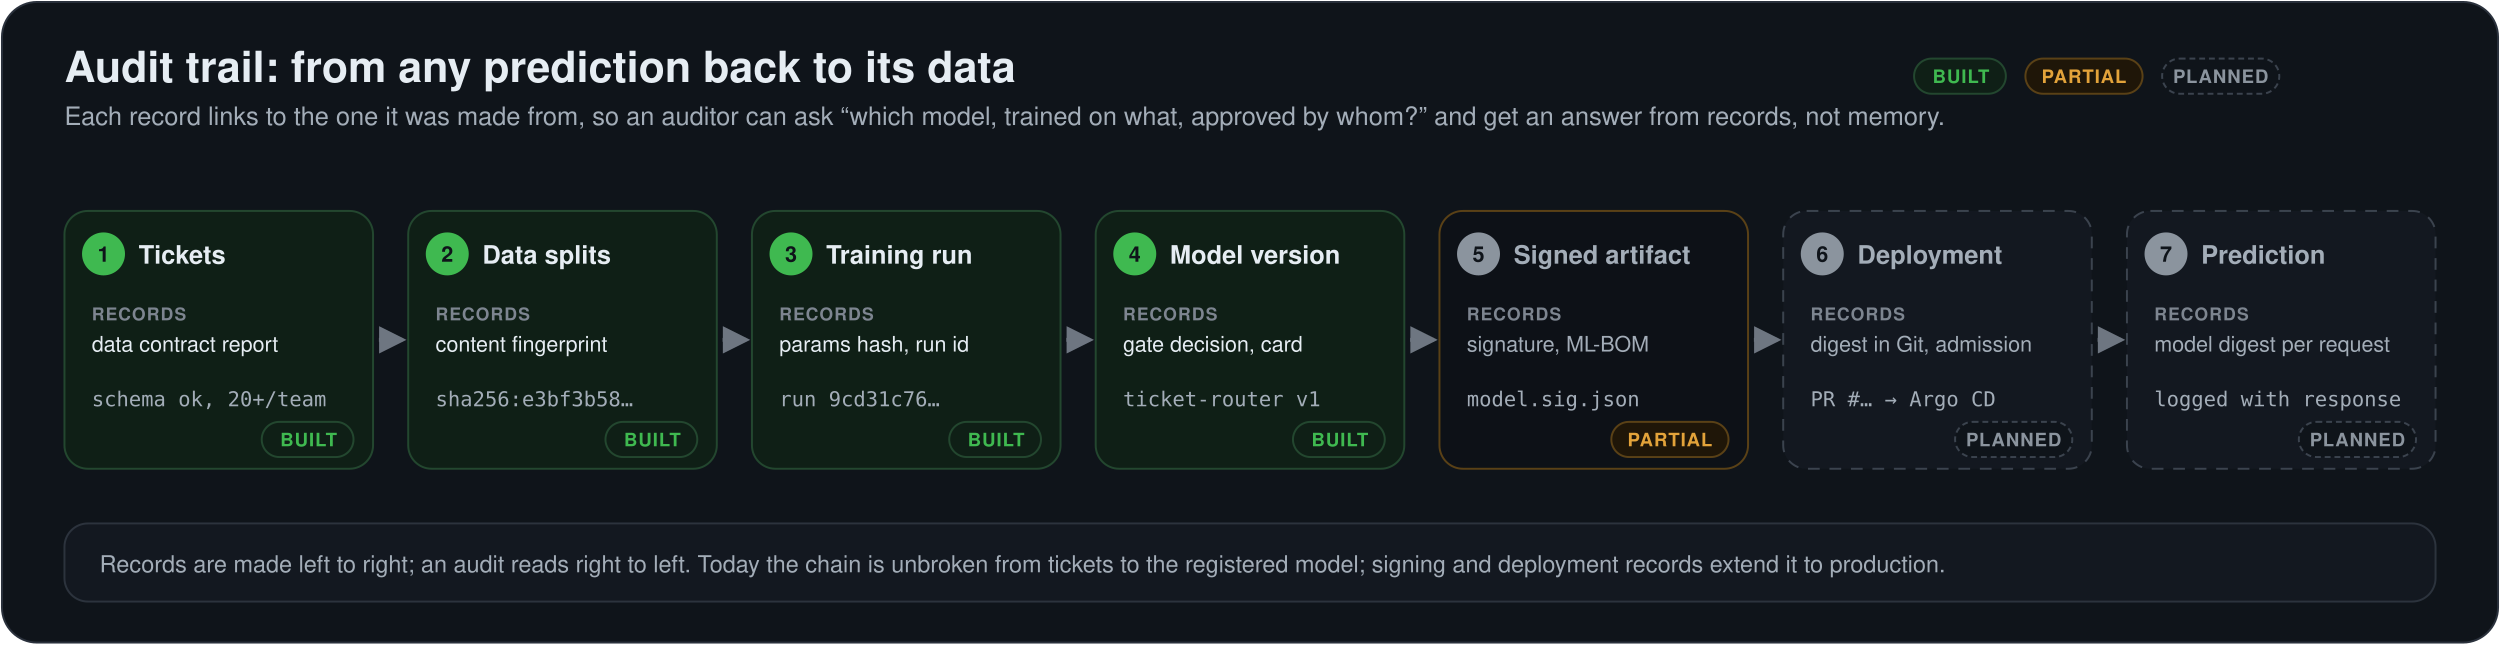
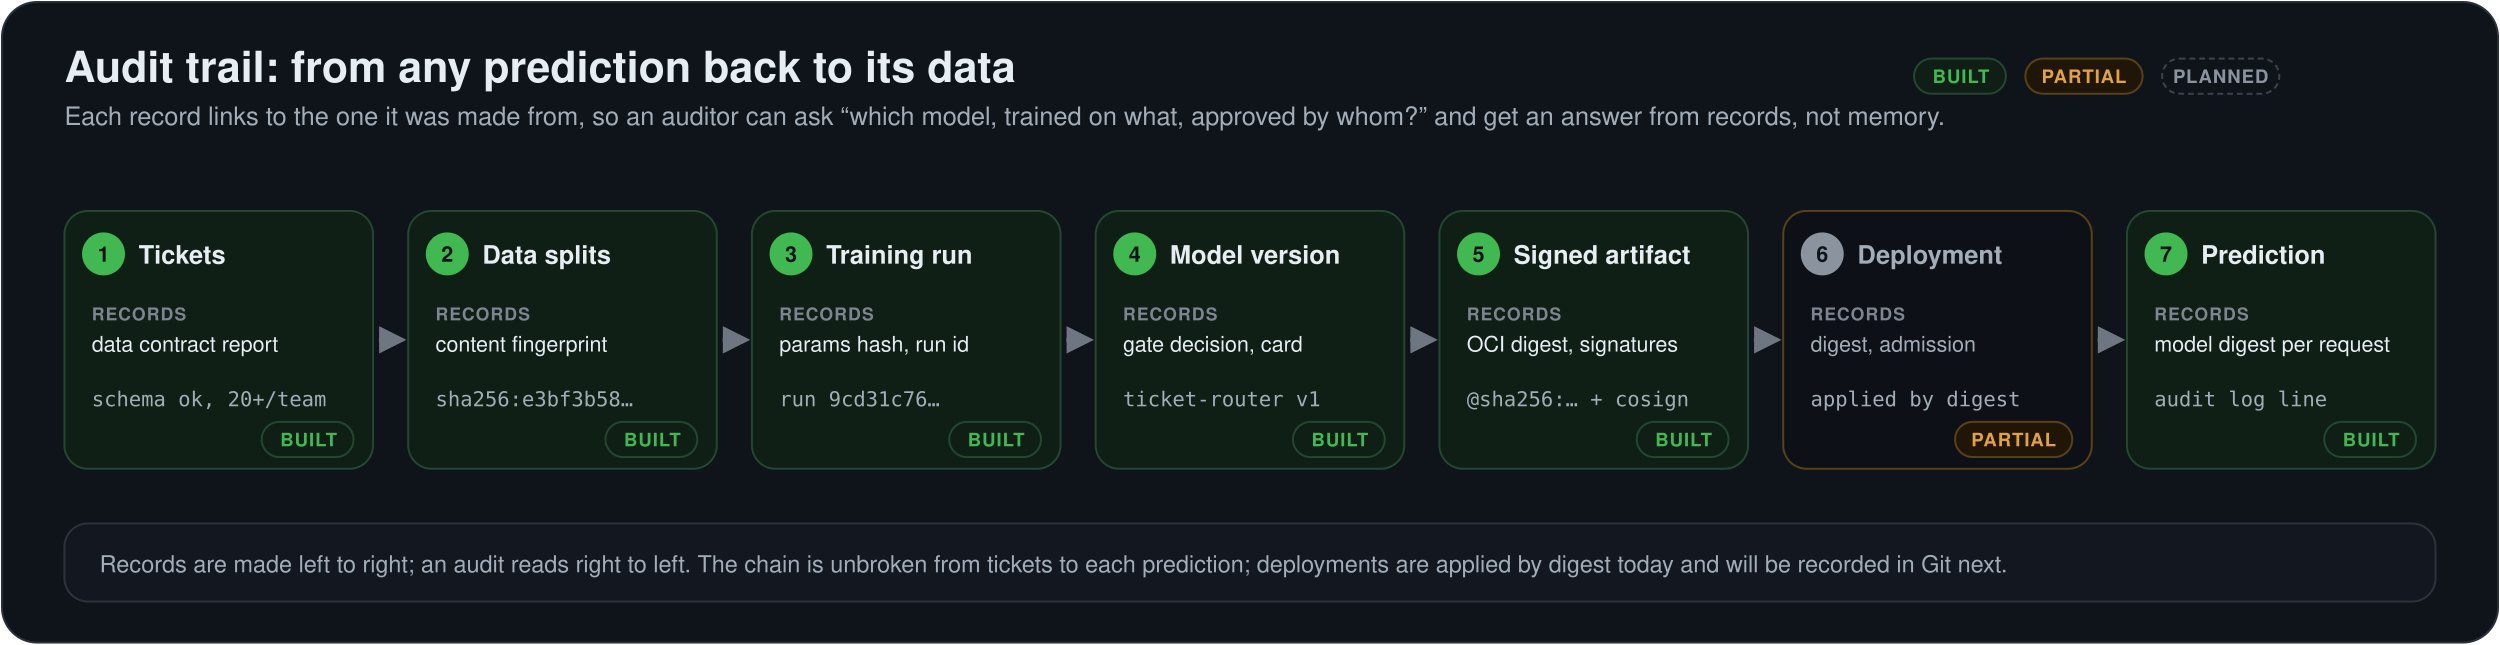
<svg xmlns="http://www.w3.org/2000/svg" width="1280" height="330" viewBox="0 0 1280 330" role="img" aria-labelledby="title desc" font-family="-apple-system, BlinkMacSystemFont, 'Segoe UI', Helvetica, Arial, sans-serif">
  <defs>
    <marker id="arrow" viewBox="0 0 10 10" refX="8.5" refY="5" markerWidth="7" markerHeight="7" orient="auto-start-reverse">
      <path d="M0 0 L10 5 L0 10 z" fill="#6e7681" />
    </marker>
  </defs>
  <rect x="1" y="1" width="1278" height="328" rx="18" fill="#0f141a" stroke="#2a313c" />
  <text x="33" y="42" font-size="22" font-weight="700" fill="#e6edf3" text-anchor="start">Audit trail: from any prediction back to its data</text>
  <text x="33" y="64" font-size="13" font-weight="400" fill="#a3adb8" text-anchor="start">Each record links to the one it was made from, so an auditor can ask “which model, trained on what, approved by whom?” and get an answer from records, not memory.</text>
  <rect x="980" y="30" width="47" height="18" rx="9" fill="#0f1f16" stroke="#23472f" />
  <text x="1004" y="42.5" font-size="9.5" font-weight="700" fill="#3fb950" text-anchor="middle" letter-spacing="0.5">BUILT</text>
  <rect x="1037" y="30" width="60" height="18" rx="9" fill="#1f1608" stroke="#5a4116" />
  <text x="1067" y="42.5" font-size="9.5" font-weight="700" fill="#e3a33a" text-anchor="middle" letter-spacing="0.5">PARTIAL</text>
  <rect x="1107" y="30" width="60" height="18" rx="9" fill="#0f141a" stroke="#3b434e" stroke-dasharray="3 2" />
  <text x="1137" y="42.5" font-size="9.5" font-weight="700" fill="#8b949e" text-anchor="middle" letter-spacing="0.5">PLANNED</text>
  <rect x="33.0" y="108" width="158.0" height="132" rx="12" fill="#0f1f16" stroke="#23472f" />
  <circle cx="53.0" cy="130" r="11" fill="#3fb950" />
  <text x="53" y="134" font-size="11" font-weight="700" fill="#0f141a" text-anchor="middle">1</text>
  <text x="71" y="135" font-size="13" font-weight="700" fill="#e6edf3" text-anchor="start">Tickets</text>
  <text x="47" y="164" font-size="9" font-weight="700" fill="#7d8590" text-anchor="start" letter-spacing="0.6">RECORDS</text>
  <text x="47" y="180" font-size="11" font-weight="500" fill="#e6edf3" text-anchor="start">data contract report</text>
  <text x="47" y="208" font-size="10.5" font-family="SFMono-Regular, Menlo, Consolas, monospace" fill="#a3adb8">schema ok, 20+/team</text>
  <rect x="134" y="216" width="47" height="18" rx="9" fill="#0f1f16" stroke="#23472f" />
  <text x="158" y="228.5" font-size="9.5" font-weight="700" fill="#3fb950" text-anchor="middle" letter-spacing="0.5">BUILT</text>
  <rect x="209.0" y="108" width="158.0" height="132" rx="12" fill="#0f1f16" stroke="#23472f" />
  <circle cx="229.0" cy="130" r="11" fill="#3fb950" />
  <text x="229" y="134" font-size="11" font-weight="700" fill="#0f141a" text-anchor="middle">2</text>
  <text x="247" y="135" font-size="13" font-weight="700" fill="#e6edf3" text-anchor="start">Data splits</text>
  <text x="223" y="164" font-size="9" font-weight="700" fill="#7d8590" text-anchor="start" letter-spacing="0.6">RECORDS</text>
  <text x="223" y="180" font-size="11" font-weight="500" fill="#e6edf3" text-anchor="start">content fingerprint</text>
  <text x="223" y="208" font-size="10.5" font-family="SFMono-Regular, Menlo, Consolas, monospace" fill="#a3adb8">sha256:e3bf3b58…</text>
  <rect x="310" y="216" width="47" height="18" rx="9" fill="#0f1f16" stroke="#23472f" />
  <text x="334" y="228.5" font-size="9.5" font-weight="700" fill="#3fb950" text-anchor="middle" letter-spacing="0.5">BUILT</text>
  <line x1="194.0" y1="174" x2="206.0" y2="174" stroke="#6e7681" stroke-width="2" marker-end="url(#arrow)" />
  <rect x="385.0" y="108" width="158.0" height="132" rx="12" fill="#0f1f16" stroke="#23472f" />
  <circle cx="405.0" cy="130" r="11" fill="#3fb950" />
  <text x="405" y="134" font-size="11" font-weight="700" fill="#0f141a" text-anchor="middle">3</text>
  <text x="423" y="135" font-size="13" font-weight="700" fill="#e6edf3" text-anchor="start">Training run</text>
  <text x="399" y="164" font-size="9" font-weight="700" fill="#7d8590" text-anchor="start" letter-spacing="0.6">RECORDS</text>
  <text x="399" y="180" font-size="11" font-weight="500" fill="#e6edf3" text-anchor="start">params hash, run id</text>
  <text x="399" y="208" font-size="10.5" font-family="SFMono-Regular, Menlo, Consolas, monospace" fill="#a3adb8">run 9cd31c76…</text>
  <rect x="486" y="216" width="47" height="18" rx="9" fill="#0f1f16" stroke="#23472f" />
  <text x="510" y="228.5" font-size="9.5" font-weight="700" fill="#3fb950" text-anchor="middle" letter-spacing="0.5">BUILT</text>
  <line x1="370.0" y1="174" x2="382.0" y2="174" stroke="#6e7681" stroke-width="2" marker-end="url(#arrow)" />
  <rect x="561.0" y="108" width="158.0" height="132" rx="12" fill="#0f1f16" stroke="#23472f" />
  <circle cx="581.0" cy="130" r="11" fill="#3fb950" />
  <text x="581" y="134" font-size="11" font-weight="700" fill="#0f141a" text-anchor="middle">4</text>
  <text x="599" y="135" font-size="13" font-weight="700" fill="#e6edf3" text-anchor="start">Model version</text>
  <text x="575" y="164" font-size="9" font-weight="700" fill="#7d8590" text-anchor="start" letter-spacing="0.6">RECORDS</text>
  <text x="575" y="180" font-size="11" font-weight="500" fill="#e6edf3" text-anchor="start">gate decision, card</text>
  <text x="575" y="208" font-size="10.5" font-family="SFMono-Regular, Menlo, Consolas, monospace" fill="#a3adb8">ticket-router v1</text>
  <rect x="662" y="216" width="47" height="18" rx="9" fill="#0f1f16" stroke="#23472f" />
  <text x="686" y="228.5" font-size="9.5" font-weight="700" fill="#3fb950" text-anchor="middle" letter-spacing="0.5">BUILT</text>
  <line x1="546.0" y1="174" x2="558.0" y2="174" stroke="#6e7681" stroke-width="2" marker-end="url(#arrow)" />
-   <rect x="737.0" y="108" width="158.0" height="132" rx="12" fill="#0d1117" stroke="#5a4116" />
-   <circle cx="757.0" cy="130" r="11" fill="#8b949e" />
+   <rect x="737.0" y="108" width="158.0" height="132" rx="12" fill="#0f1f16" stroke="#23472f" />
+   <circle cx="757.0" cy="130" r="11" fill="#3fb950" />
  <text x="757" y="134" font-size="11" font-weight="700" fill="#0f141a" text-anchor="middle">5</text>
-   <text x="775" y="135" font-size="13" font-weight="700" fill="#a3adb8" text-anchor="start">Signed artifact</text>
+   <text x="775" y="135" font-size="13" font-weight="700" fill="#e6edf3" text-anchor="start">Signed artifact</text>
  <text x="751" y="164" font-size="9" font-weight="700" fill="#7d8590" text-anchor="start" letter-spacing="0.6">RECORDS</text>
-   <text x="751" y="180" font-size="11" font-weight="500" fill="#a3adb8" text-anchor="start">signature, ML-BOM</text>
-   <text x="751" y="208" font-size="10.5" font-family="SFMono-Regular, Menlo, Consolas, monospace" fill="#a3adb8">model.sig.json</text>
-   <rect x="825" y="216" width="60" height="18" rx="9" fill="#1f1608" stroke="#5a4116" />
-   <text x="855" y="228.5" font-size="9.5" font-weight="700" fill="#e3a33a" text-anchor="middle" letter-spacing="0.5">PARTIAL</text>
+   <text x="751" y="180" font-size="11" font-weight="500" fill="#e6edf3" text-anchor="start">OCI digest, signatures</text>
+   <text x="751" y="208" font-size="10.5" font-family="SFMono-Regular, Menlo, Consolas, monospace" fill="#a3adb8">@sha256:… + cosign</text>
+   <rect x="838" y="216" width="47" height="18" rx="9" fill="#0f1f16" stroke="#23472f" />
+   <text x="862" y="228.5" font-size="9.5" font-weight="700" fill="#3fb950" text-anchor="middle" letter-spacing="0.5">BUILT</text>
  <line x1="722.0" y1="174" x2="734.0" y2="174" stroke="#6e7681" stroke-width="2" marker-end="url(#arrow)" />
-   <rect x="913.0" y="108" width="158.0" height="132" rx="12" fill="#131820" stroke="#3b434e" stroke-dasharray="6 5" />
+   <rect x="913.0" y="108" width="158.0" height="132" rx="12" fill="#0d1117" stroke="#5a4116" />
  <circle cx="933.0" cy="130" r="11" fill="#8b949e" />
  <text x="933" y="134" font-size="11" font-weight="700" fill="#0f141a" text-anchor="middle">6</text>
  <text x="951" y="135" font-size="13" font-weight="700" fill="#a3adb8" text-anchor="start">Deployment</text>
  <text x="927" y="164" font-size="9" font-weight="700" fill="#7d8590" text-anchor="start" letter-spacing="0.6">RECORDS</text>
-   <text x="927" y="180" font-size="11" font-weight="500" fill="#a3adb8" text-anchor="start">digest in Git, admission</text>
-   <text x="927" y="208" font-size="10.5" font-family="SFMono-Regular, Menlo, Consolas, monospace" fill="#a3adb8">PR #… → Argo CD</text>
-   <rect x="1001" y="216" width="60" height="18" rx="9" fill="#0f141a" stroke="#3b434e" stroke-dasharray="3 2" />
-   <text x="1031" y="228.5" font-size="9.5" font-weight="700" fill="#8b949e" text-anchor="middle" letter-spacing="0.5">PLANNED</text>
+   <text x="927" y="180" font-size="11" font-weight="500" fill="#a3adb8" text-anchor="start">digest, admission</text>
+   <text x="927" y="208" font-size="10.5" font-family="SFMono-Regular, Menlo, Consolas, monospace" fill="#a3adb8">applied by digest</text>
+   <rect x="1001" y="216" width="60" height="18" rx="9" fill="#1f1608" stroke="#5a4116" />
+   <text x="1031" y="228.5" font-size="9.5" font-weight="700" fill="#e3a33a" text-anchor="middle" letter-spacing="0.5">PARTIAL</text>
  <line x1="898.0" y1="174" x2="910.0" y2="174" stroke="#6e7681" stroke-width="2" marker-end="url(#arrow)" />
-   <rect x="1089.0" y="108" width="158.0" height="132" rx="12" fill="#131820" stroke="#3b434e" stroke-dasharray="6 5" />
-   <circle cx="1109.0" cy="130" r="11" fill="#8b949e" />
+   <rect x="1089.0" y="108" width="158.0" height="132" rx="12" fill="#0f1f16" stroke="#23472f" />
+   <circle cx="1109.0" cy="130" r="11" fill="#3fb950" />
  <text x="1109" y="134" font-size="11" font-weight="700" fill="#0f141a" text-anchor="middle">7</text>
-   <text x="1127" y="135" font-size="13" font-weight="700" fill="#a3adb8" text-anchor="start">Prediction</text>
+   <text x="1127" y="135" font-size="13" font-weight="700" fill="#e6edf3" text-anchor="start">Prediction</text>
  <text x="1103" y="164" font-size="9" font-weight="700" fill="#7d8590" text-anchor="start" letter-spacing="0.6">RECORDS</text>
-   <text x="1103" y="180" font-size="11" font-weight="500" fill="#a3adb8" text-anchor="start">model digest per request</text>
-   <text x="1103" y="208" font-size="10.5" font-family="SFMono-Regular, Menlo, Consolas, monospace" fill="#a3adb8">logged with response</text>
-   <rect x="1177" y="216" width="60" height="18" rx="9" fill="#0f141a" stroke="#3b434e" stroke-dasharray="3 2" />
-   <text x="1207" y="228.5" font-size="9.5" font-weight="700" fill="#8b949e" text-anchor="middle" letter-spacing="0.5">PLANNED</text>
+   <text x="1103" y="180" font-size="11" font-weight="500" fill="#e6edf3" text-anchor="start">model digest per request</text>
+   <text x="1103" y="208" font-size="10.5" font-family="SFMono-Regular, Menlo, Consolas, monospace" fill="#a3adb8">audit log line</text>
+   <rect x="1190" y="216" width="47" height="18" rx="9" fill="#0f1f16" stroke="#23472f" />
+   <text x="1214" y="228.5" font-size="9.5" font-weight="700" fill="#3fb950" text-anchor="middle" letter-spacing="0.5">BUILT</text>
  <line x1="1074.0" y1="174" x2="1086.0" y2="174" stroke="#6e7681" stroke-width="2" marker-end="url(#arrow)" />
  <rect x="33" y="268" width="1214" height="40" rx="12" fill="#131820" stroke="#2c333d" />
-   <text x="51" y="293" font-size="12" font-weight="500" fill="#a3adb8" text-anchor="start">Records are made left to right; an audit reads right to left. Today the chain is unbroken from tickets to the registered model; signing and deployment records extend it to production.</text>
+   <text x="51" y="293" font-size="12" font-weight="500" fill="#a3adb8" text-anchor="start">Records are made left to right; an audit reads right to left. The chain is unbroken from tickets to each prediction; deployments are applied by digest today and will be recorded in Git next.</text>
</svg>
